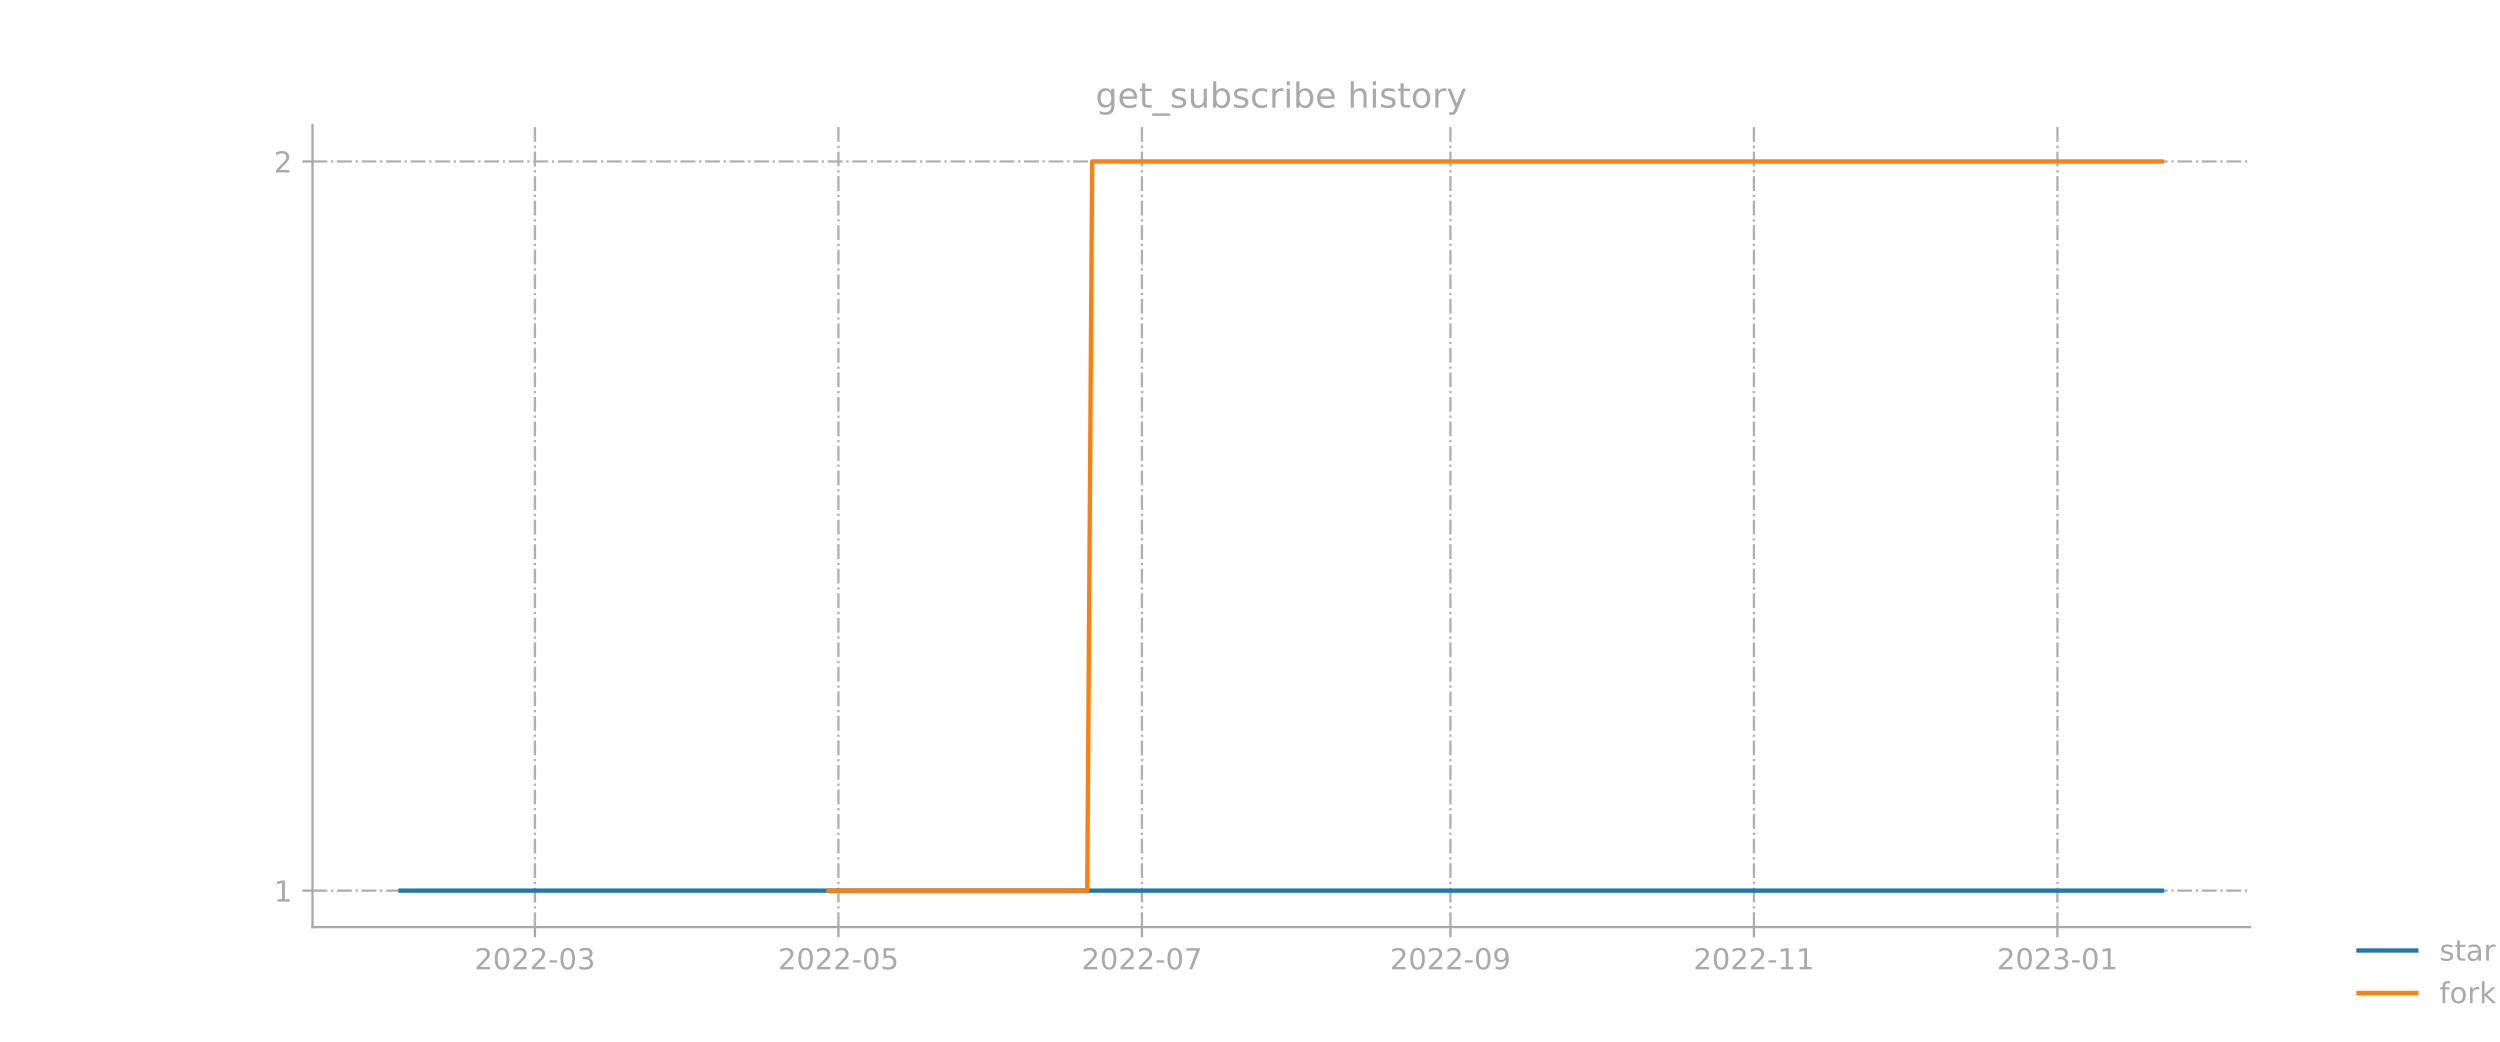
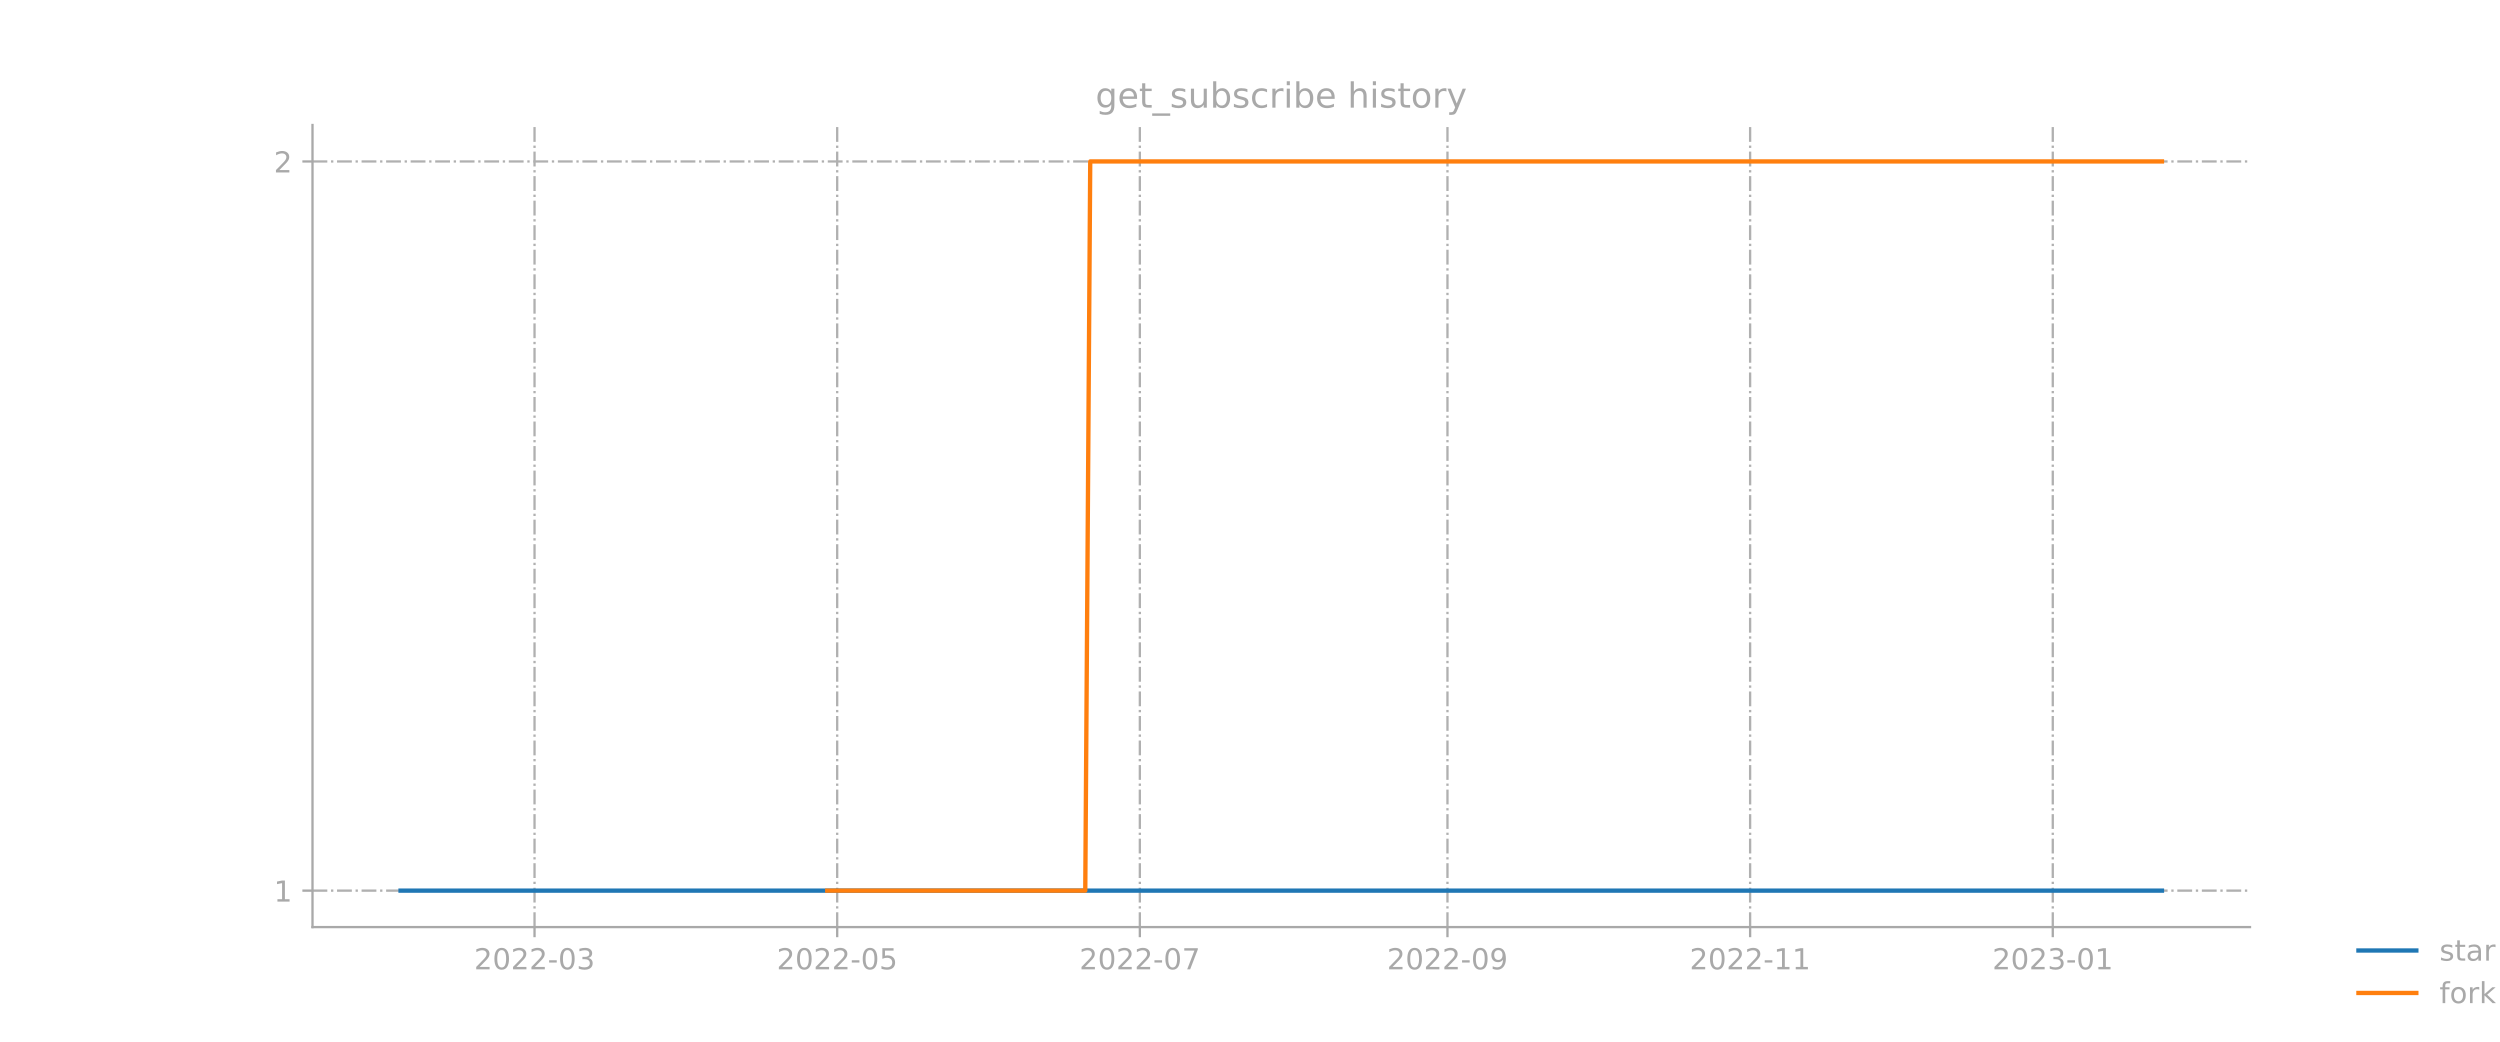
<svg xmlns="http://www.w3.org/2000/svg" xmlns:xlink="http://www.w3.org/1999/xlink" width="864pt" height="360pt" viewBox="0 0 864 360" version="1.1">
  <defs>
    <style type="text/css">*{stroke-linejoin: round; stroke-linecap: butt}</style>
  </defs>
  <g id="figure_1">
    <g id="patch_1">
      <path d="M 0 360  L 864 360  L 864 0  L 0 0  L 0 360  z " style="fill: none; opacity: 0" />
    </g>
    <g id="axes_1">
      <g id="patch_2">
        <path d="M 108 320.4  L 777.6 320.4  L 777.6 43.2  L 108 43.2  L 108 320.4  z " style="fill: none; opacity: 0" />
      </g>
      <g id="matplotlib.axis_1">
        <g id="xtick_1">
          <g id="line2d_1">
-             <path d="M 184.865 320.4  L 184.865 43.2  " clip-path="url(#p9f91801da7)" style="fill: none; stroke-dasharray: 5.12,1.28,0.8,1.28; stroke-dashoffset: 0; stroke: #b0b0b0; stroke-width: 0.8" />
+             <path d="M 184.734 320.4  L 184.734 43.2  " clip-path="url(#pbb47a7b272)" style="fill: none; stroke-dasharray: 5.12,1.28,0.8,1.28; stroke-dashoffset: 0; stroke: #b0b0b0; stroke-width: 0.8" />
          </g>
          <g id="line2d_2">
            <defs>
-               <path id="m556816fbb3" d="M 0 0  L 0 3.5  " style="stroke: #a9a9a9; stroke-width: 0.8" />
-             </defs>
-             <g>
-               <use xlink:href="#m556816fbb3" x="184.865" y="320.4" style="fill: #a9a9a9; stroke: #a9a9a9; stroke-width: 0.8" />
+               <path id="mcd0dfb5247" d="M 0 0  L 0 3.5  " style="stroke: #a9a9a9; stroke-width: 0.8" />
+             </defs>
+             <g>
+               <use xlink:href="#mcd0dfb5247" x="184.734" y="320.4" style="fill: #a9a9a9; stroke: #a9a9a9; stroke-width: 0.8" />
            </g>
          </g>
          <g id="text_1">
-             <g style="fill: #a9a9a9" transform="translate(163.9733 334.9984) scale(0.1 -0.1)">
+             <g style="fill: #a9a9a9" transform="translate(163.8425 334.9984) scale(0.1 -0.1)">
              <defs>
                <path id="DejaVuSans-32" d="M 1228 531  L 3431 531  L 3431 0  L 469 0  L 469 531  Q 828 903 1448 1529  Q 2069 2156 2228 2338  Q 2531 2678 2651 2914  Q 2772 3150 2772 3378  Q 2772 3750 2511 3984  Q 2250 4219 1831 4219  Q 1534 4219 1204 4116  Q 875 4013 500 3803  L 500 4441  Q 881 4594 1212 4672  Q 1544 4750 1819 4750  Q 2544 4750 2975 4387  Q 3406 4025 3406 3419  Q 3406 3131 3298 2873  Q 3191 2616 2906 2266  Q 2828 2175 2409 1742  Q 1991 1309 1228 531  z " transform="scale(0.015625)" />
                <path id="DejaVuSans-30" d="M 2034 4250  Q 1547 4250 1301 3770  Q 1056 3291 1056 2328  Q 1056 1369 1301 889  Q 1547 409 2034 409  Q 2525 409 2770 889  Q 3016 1369 3016 2328  Q 3016 3291 2770 3770  Q 2525 4250 2034 4250  z M 2034 4750  Q 2819 4750 3233 4129  Q 3647 3509 3647 2328  Q 3647 1150 3233 529  Q 2819 -91 2034 -91  Q 1250 -91 836 529  Q 422 1150 422 2328  Q 422 3509 836 4129  Q 1250 4750 2034 4750  z " transform="scale(0.015625)" />
                <path id="DejaVuSans-2d" d="M 313 2009  L 1997 2009  L 1997 1497  L 313 1497  L 313 2009  z " transform="scale(0.015625)" />
                <path id="DejaVuSans-33" d="M 2597 2516  Q 3050 2419 3304 2112  Q 3559 1806 3559 1356  Q 3559 666 3084 287  Q 2609 -91 1734 -91  Q 1441 -91 1130 -33  Q 819 25 488 141  L 488 750  Q 750 597 1062 519  Q 1375 441 1716 441  Q 2309 441 2620 675  Q 2931 909 2931 1356  Q 2931 1769 2642 2001  Q 2353 2234 1838 2234  L 1294 2234  L 1294 2753  L 1863 2753  Q 2328 2753 2575 2939  Q 2822 3125 2822 3475  Q 2822 3834 2567 4026  Q 2313 4219 1838 4219  Q 1578 4219 1281 4162  Q 984 4106 628 3988  L 628 4550  Q 988 4650 1302 4700  Q 1616 4750 1894 4750  Q 2613 4750 3031 4423  Q 3450 4097 3450 3541  Q 3450 3153 3228 2886  Q 3006 2619 2597 2516  z " transform="scale(0.015625)" />
              </defs>
              <use xlink:href="#DejaVuSans-32" />
              <use xlink:href="#DejaVuSans-30" x="63.623" />
              <use xlink:href="#DejaVuSans-32" x="127.246" />
              <use xlink:href="#DejaVuSans-32" x="190.869" />
              <use xlink:href="#DejaVuSans-2d" x="254.492" />
              <use xlink:href="#DejaVuSans-30" x="290.576" />
              <use xlink:href="#DejaVuSans-33" x="354.199" />
            </g>
          </g>
        </g>
        <g id="xtick_2">
          <g id="line2d_3">
-             <path d="M 289.758 320.4  L 289.758 43.2  " clip-path="url(#p9f91801da7)" style="fill: none; stroke-dasharray: 5.12,1.28,0.8,1.28; stroke-dashoffset: 0; stroke: #b0b0b0; stroke-width: 0.8" />
+             <path d="M 289.332 320.4  L 289.332 43.2  " clip-path="url(#pbb47a7b272)" style="fill: none; stroke-dasharray: 5.12,1.28,0.8,1.28; stroke-dashoffset: 0; stroke: #b0b0b0; stroke-width: 0.8" />
          </g>
          <g id="line2d_4">
            <g>
-               <use xlink:href="#m556816fbb3" x="289.758" y="320.4" style="fill: #a9a9a9; stroke: #a9a9a9; stroke-width: 0.8" />
+               <use xlink:href="#mcd0dfb5247" x="289.332" y="320.4" style="fill: #a9a9a9; stroke: #a9a9a9; stroke-width: 0.8" />
            </g>
          </g>
          <g id="text_2">
-             <g style="fill: #a9a9a9" transform="translate(268.867 334.9984) scale(0.1 -0.1)">
+             <g style="fill: #a9a9a9" transform="translate(268.4407 334.9984) scale(0.1 -0.1)">
              <defs>
                <path id="DejaVuSans-35" d="M 691 4666  L 3169 4666  L 3169 4134  L 1269 4134  L 1269 2991  Q 1406 3038 1543 3061  Q 1681 3084 1819 3084  Q 2600 3084 3056 2656  Q 3513 2228 3513 1497  Q 3513 744 3044 326  Q 2575 -91 1722 -91  Q 1428 -91 1123 -41  Q 819 9 494 109  L 494 744  Q 775 591 1075 516  Q 1375 441 1709 441  Q 2250 441 2565 725  Q 2881 1009 2881 1497  Q 2881 1984 2565 2268  Q 2250 2553 1709 2553  Q 1456 2553 1204 2497  Q 953 2441 691 2322  L 691 4666  z " transform="scale(0.015625)" />
              </defs>
              <use xlink:href="#DejaVuSans-32" />
              <use xlink:href="#DejaVuSans-30" x="63.623" />
              <use xlink:href="#DejaVuSans-32" x="127.246" />
              <use xlink:href="#DejaVuSans-32" x="190.869" />
              <use xlink:href="#DejaVuSans-2d" x="254.492" />
              <use xlink:href="#DejaVuSans-30" x="290.576" />
              <use xlink:href="#DejaVuSans-35" x="354.199" />
            </g>
          </g>
        </g>
        <g id="xtick_3">
          <g id="line2d_5">
-             <path d="M 394.652 320.4  L 394.652 43.2  " clip-path="url(#p9f91801da7)" style="fill: none; stroke-dasharray: 5.12,1.28,0.8,1.28; stroke-dashoffset: 0; stroke: #b0b0b0; stroke-width: 0.8" />
+             <path d="M 393.93 320.4  L 393.93 43.2  " clip-path="url(#pbb47a7b272)" style="fill: none; stroke-dasharray: 5.12,1.28,0.8,1.28; stroke-dashoffset: 0; stroke: #b0b0b0; stroke-width: 0.8" />
          </g>
          <g id="line2d_6">
            <g>
-               <use xlink:href="#m556816fbb3" x="394.652" y="320.4" style="fill: #a9a9a9; stroke: #a9a9a9; stroke-width: 0.8" />
+               <use xlink:href="#mcd0dfb5247" x="393.93" y="320.4" style="fill: #a9a9a9; stroke: #a9a9a9; stroke-width: 0.8" />
            </g>
          </g>
          <g id="text_3">
-             <g style="fill: #a9a9a9" transform="translate(373.7607 334.9984) scale(0.1 -0.1)">
+             <g style="fill: #a9a9a9" transform="translate(373.0389 334.9984) scale(0.1 -0.1)">
              <defs>
                <path id="DejaVuSans-37" d="M 525 4666  L 3525 4666  L 3525 4397  L 1831 0  L 1172 0  L 2766 4134  L 525 4134  L 525 4666  z " transform="scale(0.015625)" />
              </defs>
              <use xlink:href="#DejaVuSans-32" />
              <use xlink:href="#DejaVuSans-30" x="63.623" />
              <use xlink:href="#DejaVuSans-32" x="127.246" />
              <use xlink:href="#DejaVuSans-32" x="190.869" />
              <use xlink:href="#DejaVuSans-2d" x="254.492" />
              <use xlink:href="#DejaVuSans-30" x="290.576" />
              <use xlink:href="#DejaVuSans-37" x="354.199" />
            </g>
          </g>
        </g>
        <g id="xtick_4">
          <g id="line2d_7">
-             <path d="M 501.265 320.4  L 501.265 43.2  " clip-path="url(#p9f91801da7)" style="fill: none; stroke-dasharray: 5.12,1.28,0.8,1.28; stroke-dashoffset: 0; stroke: #b0b0b0; stroke-width: 0.8" />
+             <path d="M 500.243 320.4  L 500.243 43.2  " clip-path="url(#pbb47a7b272)" style="fill: none; stroke-dasharray: 5.12,1.28,0.8,1.28; stroke-dashoffset: 0; stroke: #b0b0b0; stroke-width: 0.8" />
          </g>
          <g id="line2d_8">
            <g>
-               <use xlink:href="#m556816fbb3" x="501.265" y="320.4" style="fill: #a9a9a9; stroke: #a9a9a9; stroke-width: 0.8" />
+               <use xlink:href="#mcd0dfb5247" x="500.243" y="320.4" style="fill: #a9a9a9; stroke: #a9a9a9; stroke-width: 0.8" />
            </g>
          </g>
          <g id="text_4">
-             <g style="fill: #a9a9a9" transform="translate(480.3739 334.9984) scale(0.1 -0.1)">
+             <g style="fill: #a9a9a9" transform="translate(479.3519 334.9984) scale(0.1 -0.1)">
              <defs>
                <path id="DejaVuSans-39" d="M 703 97  L 703 672  Q 941 559 1184 500  Q 1428 441 1663 441  Q 2288 441 2617 861  Q 2947 1281 2994 2138  Q 2813 1869 2534 1725  Q 2256 1581 1919 1581  Q 1219 1581 811 2004  Q 403 2428 403 3163  Q 403 3881 828 4315  Q 1253 4750 1959 4750  Q 2769 4750 3195 4129  Q 3622 3509 3622 2328  Q 3622 1225 3098 567  Q 2575 -91 1691 -91  Q 1453 -91 1209 -44  Q 966 3 703 97  z M 1959 2075  Q 2384 2075 2632 2365  Q 2881 2656 2881 3163  Q 2881 3666 2632 3958  Q 2384 4250 1959 4250  Q 1534 4250 1286 3958  Q 1038 3666 1038 3163  Q 1038 2656 1286 2365  Q 1534 2075 1959 2075  z " transform="scale(0.015625)" />
              </defs>
              <use xlink:href="#DejaVuSans-32" />
              <use xlink:href="#DejaVuSans-30" x="63.623" />
              <use xlink:href="#DejaVuSans-32" x="127.246" />
              <use xlink:href="#DejaVuSans-32" x="190.869" />
              <use xlink:href="#DejaVuSans-2d" x="254.492" />
              <use xlink:href="#DejaVuSans-30" x="290.576" />
              <use xlink:href="#DejaVuSans-39" x="354.199" />
            </g>
          </g>
        </g>
        <g id="xtick_5">
          <g id="line2d_9">
-             <path d="M 606.159 320.4  L 606.159 43.2  " clip-path="url(#p9f91801da7)" style="fill: none; stroke-dasharray: 5.12,1.28,0.8,1.28; stroke-dashoffset: 0; stroke: #b0b0b0; stroke-width: 0.8" />
+             <path d="M 604.841 320.4  L 604.841 43.2  " clip-path="url(#pbb47a7b272)" style="fill: none; stroke-dasharray: 5.12,1.28,0.8,1.28; stroke-dashoffset: 0; stroke: #b0b0b0; stroke-width: 0.8" />
          </g>
          <g id="line2d_10">
            <g>
-               <use xlink:href="#m556816fbb3" x="606.159" y="320.4" style="fill: #a9a9a9; stroke: #a9a9a9; stroke-width: 0.8" />
+               <use xlink:href="#mcd0dfb5247" x="604.841" y="320.4" style="fill: #a9a9a9; stroke: #a9a9a9; stroke-width: 0.8" />
            </g>
          </g>
          <g id="text_5">
-             <g style="fill: #a9a9a9" transform="translate(585.2676 334.9984) scale(0.1 -0.1)">
+             <g style="fill: #a9a9a9" transform="translate(583.9501 334.9984) scale(0.1 -0.1)">
              <defs>
                <path id="DejaVuSans-31" d="M 794 531  L 1825 531  L 1825 4091  L 703 3866  L 703 4441  L 1819 4666  L 2450 4666  L 2450 531  L 3481 531  L 3481 0  L 794 0  L 794 531  z " transform="scale(0.015625)" />
              </defs>
              <use xlink:href="#DejaVuSans-32" />
              <use xlink:href="#DejaVuSans-30" x="63.623" />
              <use xlink:href="#DejaVuSans-32" x="127.246" />
              <use xlink:href="#DejaVuSans-32" x="190.869" />
              <use xlink:href="#DejaVuSans-2d" x="254.492" />
              <use xlink:href="#DejaVuSans-31" x="290.576" />
              <use xlink:href="#DejaVuSans-31" x="354.199" />
            </g>
          </g>
        </g>
        <g id="xtick_6">
          <g id="line2d_11">
-             <path d="M 711.053 320.4  L 711.053 43.2  " clip-path="url(#p9f91801da7)" style="fill: none; stroke-dasharray: 5.12,1.28,0.8,1.28; stroke-dashoffset: 0; stroke: #b0b0b0; stroke-width: 0.8" />
+             <path d="M 709.44 320.4  L 709.44 43.2  " clip-path="url(#pbb47a7b272)" style="fill: none; stroke-dasharray: 5.12,1.28,0.8,1.28; stroke-dashoffset: 0; stroke: #b0b0b0; stroke-width: 0.8" />
          </g>
          <g id="line2d_12">
            <g>
-               <use xlink:href="#m556816fbb3" x="711.053" y="320.4" style="fill: #a9a9a9; stroke: #a9a9a9; stroke-width: 0.8" />
+               <use xlink:href="#mcd0dfb5247" x="709.44" y="320.4" style="fill: #a9a9a9; stroke: #a9a9a9; stroke-width: 0.8" />
            </g>
          </g>
          <g id="text_6">
-             <g style="fill: #a9a9a9" transform="translate(690.1613 334.9984) scale(0.1 -0.1)">
+             <g style="fill: #a9a9a9" transform="translate(688.5483 334.9984) scale(0.1 -0.1)">
              <use xlink:href="#DejaVuSans-32" />
              <use xlink:href="#DejaVuSans-30" x="63.623" />
              <use xlink:href="#DejaVuSans-32" x="127.246" />
              <use xlink:href="#DejaVuSans-33" x="190.869" />
              <use xlink:href="#DejaVuSans-2d" x="254.492" />
              <use xlink:href="#DejaVuSans-30" x="290.576" />
              <use xlink:href="#DejaVuSans-31" x="354.199" />
            </g>
          </g>
        </g>
      </g>
      <g id="matplotlib.axis_2">
        <g id="ytick_1">
          <g id="line2d_13">
-             <path d="M 108 307.8  L 777.6 307.8  " clip-path="url(#p9f91801da7)" style="fill: none; stroke-dasharray: 5.12,1.28,0.8,1.28; stroke-dashoffset: 0; stroke: #b0b0b0; stroke-width: 0.8" />
+             <path d="M 108 307.8  L 777.6 307.8  " clip-path="url(#pbb47a7b272)" style="fill: none; stroke-dasharray: 5.12,1.28,0.8,1.28; stroke-dashoffset: 0; stroke: #b0b0b0; stroke-width: 0.8" />
          </g>
          <g id="line2d_14">
            <defs>
-               <path id="mdabcc88300" d="M 0 0  L -3.5 0  " style="stroke: #a9a9a9; stroke-width: 0.8" />
-             </defs>
-             <g>
-               <use xlink:href="#mdabcc88300" x="108" y="307.8" style="fill: #a9a9a9; stroke: #a9a9a9; stroke-width: 0.8" />
+               <path id="m1a65969ad0" d="M 0 0  L -3.5 0  " style="stroke: #a9a9a9; stroke-width: 0.8" />
+             </defs>
+             <g>
+               <use xlink:href="#m1a65969ad0" x="108" y="307.8" style="fill: #a9a9a9; stroke: #a9a9a9; stroke-width: 0.8" />
            </g>
          </g>
          <g id="text_7">
            <g style="fill: #a9a9a9" transform="translate(94.6375 311.5992) scale(0.1 -0.1)">
              <use xlink:href="#DejaVuSans-31" />
            </g>
          </g>
        </g>
        <g id="ytick_2">
          <g id="line2d_15">
-             <path d="M 108 55.8  L 777.6 55.8  " clip-path="url(#p9f91801da7)" style="fill: none; stroke-dasharray: 5.12,1.28,0.8,1.28; stroke-dashoffset: 0; stroke: #b0b0b0; stroke-width: 0.8" />
+             <path d="M 108 55.8  L 777.6 55.8  " clip-path="url(#pbb47a7b272)" style="fill: none; stroke-dasharray: 5.12,1.28,0.8,1.28; stroke-dashoffset: 0; stroke: #b0b0b0; stroke-width: 0.8" />
          </g>
          <g id="line2d_16">
            <g>
-               <use xlink:href="#mdabcc88300" x="108" y="55.8" style="fill: #a9a9a9; stroke: #a9a9a9; stroke-width: 0.8" />
+               <use xlink:href="#m1a65969ad0" x="108" y="55.8" style="fill: #a9a9a9; stroke: #a9a9a9; stroke-width: 0.8" />
            </g>
          </g>
          <g id="text_8">
            <g style="fill: #a9a9a9" transform="translate(94.6375 59.59922) scale(0.1 -0.1)">
              <use xlink:href="#DejaVuSans-32" />
            </g>
          </g>
        </g>
      </g>
      <g id="line2d_17">
-         <path d="M 138.436 307.8  L 747.164 307.8  L 747.164 307.8  " clip-path="url(#p9f91801da7)" style="fill: none; stroke: #1f77b4; stroke-width: 1.5; stroke-linecap: square" />
+         <path d="M 138.436 307.8  L 747.164 307.8  L 747.164 307.8  " clip-path="url(#pbb47a7b272)" style="fill: none; stroke: #1f77b4; stroke-width: 1.5; stroke-linecap: square" />
      </g>
      <g id="line2d_18">
-         <path d="M 286.319 307.8  L 375.737 307.8  L 377.456 55.8  L 747.164 55.8  L 747.164 55.8  " clip-path="url(#p9f91801da7)" style="fill: none; stroke: #ff7f0e; stroke-width: 1.5; stroke-linecap: square" />
+         <path d="M 285.903 307.8  L 375.068 307.8  L 376.783 55.8  L 747.164 55.8  L 747.164 55.8  " clip-path="url(#pbb47a7b272)" style="fill: none; stroke: #ff7f0e; stroke-width: 1.5; stroke-linecap: square" />
      </g>
      <g id="patch_3">
        <path d="M 108 320.4  L 108 43.2  " style="fill: none; stroke: #a9a9a9; stroke-width: 0.8; stroke-linejoin: miter; stroke-linecap: square" />
      </g>
      <g id="patch_4">
        <path d="M 777.6 320.4  L 777.6 43.2  " style="fill: none" />
      </g>
      <g id="patch_5">
        <path d="M 108 320.4  L 777.6 320.4  " style="fill: none; stroke: #a9a9a9; stroke-width: 0.8; stroke-linejoin: miter; stroke-linecap: square" />
      </g>
      <g id="patch_6">
        <path d="M 108 43.2  L 777.6 43.2  " style="fill: none" />
      </g>
      <g id="text_9">
        <g style="fill: #a9a9a9" transform="translate(378.6075 37.2) scale(0.12 -0.12)">
          <defs>
            <path id="DejaVuSans-67" d="M 2906 1791  Q 2906 2416 2648 2759  Q 2391 3103 1925 3103  Q 1463 3103 1205 2759  Q 947 2416 947 1791  Q 947 1169 1205 825  Q 1463 481 1925 481  Q 2391 481 2648 825  Q 2906 1169 2906 1791  z M 3481 434  Q 3481 -459 3084 -895  Q 2688 -1331 1869 -1331  Q 1566 -1331 1297 -1286  Q 1028 -1241 775 -1147  L 775 -588  Q 1028 -725 1275 -790  Q 1522 -856 1778 -856  Q 2344 -856 2625 -561  Q 2906 -266 2906 331  L 2906 616  Q 2728 306 2450 153  Q 2172 0 1784 0  Q 1141 0 747 490  Q 353 981 353 1791  Q 353 2603 747 3093  Q 1141 3584 1784 3584  Q 2172 3584 2450 3431  Q 2728 3278 2906 2969  L 2906 3500  L 3481 3500  L 3481 434  z " transform="scale(0.015625)" />
            <path id="DejaVuSans-65" d="M 3597 1894  L 3597 1613  L 953 1613  Q 991 1019 1311 708  Q 1631 397 2203 397  Q 2534 397 2845 478  Q 3156 559 3463 722  L 3463 178  Q 3153 47 2828 -22  Q 2503 -91 2169 -91  Q 1331 -91 842 396  Q 353 884 353 1716  Q 353 2575 817 3079  Q 1281 3584 2069 3584  Q 2775 3584 3186 3129  Q 3597 2675 3597 1894  z M 3022 2063  Q 3016 2534 2758 2815  Q 2500 3097 2075 3097  Q 1594 3097 1305 2825  Q 1016 2553 972 2059  L 3022 2063  z " transform="scale(0.015625)" />
            <path id="DejaVuSans-74" d="M 1172 4494  L 1172 3500  L 2356 3500  L 2356 3053  L 1172 3053  L 1172 1153  Q 1172 725 1289 603  Q 1406 481 1766 481  L 2356 481  L 2356 0  L 1766 0  Q 1100 0 847 248  Q 594 497 594 1153  L 594 3053  L 172 3053  L 172 3500  L 594 3500  L 594 4494  L 1172 4494  z " transform="scale(0.015625)" />
            <path id="DejaVuSans-5f" d="M 3263 -1063  L 3263 -1509  L -63 -1509  L -63 -1063  L 3263 -1063  z " transform="scale(0.015625)" />
            <path id="DejaVuSans-73" d="M 2834 3397  L 2834 2853  Q 2591 2978 2328 3040  Q 2066 3103 1784 3103  Q 1356 3103 1142 2972  Q 928 2841 928 2578  Q 928 2378 1081 2264  Q 1234 2150 1697 2047  L 1894 2003  Q 2506 1872 2764 1633  Q 3022 1394 3022 966  Q 3022 478 2636 193  Q 2250 -91 1575 -91  Q 1294 -91 989 -36  Q 684 19 347 128  L 347 722  Q 666 556 975 473  Q 1284 391 1588 391  Q 1994 391 2212 530  Q 2431 669 2431 922  Q 2431 1156 2273 1281  Q 2116 1406 1581 1522  L 1381 1569  Q 847 1681 609 1914  Q 372 2147 372 2553  Q 372 3047 722 3315  Q 1072 3584 1716 3584  Q 2034 3584 2315 3537  Q 2597 3491 2834 3397  z " transform="scale(0.015625)" />
            <path id="DejaVuSans-75" d="M 544 1381  L 544 3500  L 1119 3500  L 1119 1403  Q 1119 906 1312 657  Q 1506 409 1894 409  Q 2359 409 2629 706  Q 2900 1003 2900 1516  L 2900 3500  L 3475 3500  L 3475 0  L 2900 0  L 2900 538  Q 2691 219 2414 64  Q 2138 -91 1772 -91  Q 1169 -91 856 284  Q 544 659 544 1381  z M 1991 3584  L 1991 3584  z " transform="scale(0.015625)" />
            <path id="DejaVuSans-62" d="M 3116 1747  Q 3116 2381 2855 2742  Q 2594 3103 2138 3103  Q 1681 3103 1420 2742  Q 1159 2381 1159 1747  Q 1159 1113 1420 752  Q 1681 391 2138 391  Q 2594 391 2855 752  Q 3116 1113 3116 1747  z M 1159 2969  Q 1341 3281 1617 3432  Q 1894 3584 2278 3584  Q 2916 3584 3314 3078  Q 3713 2572 3713 1747  Q 3713 922 3314 415  Q 2916 -91 2278 -91  Q 1894 -91 1617 61  Q 1341 213 1159 525  L 1159 0  L 581 0  L 581 4863  L 1159 4863  L 1159 2969  z " transform="scale(0.015625)" />
            <path id="DejaVuSans-63" d="M 3122 3366  L 3122 2828  Q 2878 2963 2633 3030  Q 2388 3097 2138 3097  Q 1578 3097 1268 2742  Q 959 2388 959 1747  Q 959 1106 1268 751  Q 1578 397 2138 397  Q 2388 397 2633 464  Q 2878 531 3122 666  L 3122 134  Q 2881 22 2623 -34  Q 2366 -91 2075 -91  Q 1284 -91 818 406  Q 353 903 353 1747  Q 353 2603 823 3093  Q 1294 3584 2113 3584  Q 2378 3584 2631 3529  Q 2884 3475 3122 3366  z " transform="scale(0.015625)" />
            <path id="DejaVuSans-72" d="M 2631 2963  Q 2534 3019 2420 3045  Q 2306 3072 2169 3072  Q 1681 3072 1420 2755  Q 1159 2438 1159 1844  L 1159 0  L 581 0  L 581 3500  L 1159 3500  L 1159 2956  Q 1341 3275 1631 3429  Q 1922 3584 2338 3584  Q 2397 3584 2469 3576  Q 2541 3569 2628 3553  L 2631 2963  z " transform="scale(0.015625)" />
            <path id="DejaVuSans-69" d="M 603 3500  L 1178 3500  L 1178 0  L 603 0  L 603 3500  z M 603 4863  L 1178 4863  L 1178 4134  L 603 4134  L 603 4863  z " transform="scale(0.015625)" />
            <path id="DejaVuSans-20" transform="scale(0.015625)" />
            <path id="DejaVuSans-68" d="M 3513 2113  L 3513 0  L 2938 0  L 2938 2094  Q 2938 2591 2744 2837  Q 2550 3084 2163 3084  Q 1697 3084 1428 2787  Q 1159 2491 1159 1978  L 1159 0  L 581 0  L 581 4863  L 1159 4863  L 1159 2956  Q 1366 3272 1645 3428  Q 1925 3584 2291 3584  Q 2894 3584 3203 3211  Q 3513 2838 3513 2113  z " transform="scale(0.015625)" />
            <path id="DejaVuSans-6f" d="M 1959 3097  Q 1497 3097 1228 2736  Q 959 2375 959 1747  Q 959 1119 1226 758  Q 1494 397 1959 397  Q 2419 397 2687 759  Q 2956 1122 2956 1747  Q 2956 2369 2687 2733  Q 2419 3097 1959 3097  z M 1959 3584  Q 2709 3584 3137 3096  Q 3566 2609 3566 1747  Q 3566 888 3137 398  Q 2709 -91 1959 -91  Q 1206 -91 779 398  Q 353 888 353 1747  Q 353 2609 779 3096  Q 1206 3584 1959 3584  z " transform="scale(0.015625)" />
            <path id="DejaVuSans-79" d="M 2059 -325  Q 1816 -950 1584 -1140  Q 1353 -1331 966 -1331  L 506 -1331  L 506 -850  L 844 -850  Q 1081 -850 1212 -737  Q 1344 -625 1503 -206  L 1606 56  L 191 3500  L 800 3500  L 1894 763  L 2988 3500  L 3597 3500  L 2059 -325  z " transform="scale(0.015625)" />
          </defs>
          <use xlink:href="#DejaVuSans-67" />
          <use xlink:href="#DejaVuSans-65" x="63.477" />
          <use xlink:href="#DejaVuSans-74" x="125" />
          <use xlink:href="#DejaVuSans-5f" x="164.209" />
          <use xlink:href="#DejaVuSans-73" x="214.209" />
          <use xlink:href="#DejaVuSans-75" x="266.309" />
          <use xlink:href="#DejaVuSans-62" x="329.688" />
          <use xlink:href="#DejaVuSans-73" x="393.164" />
          <use xlink:href="#DejaVuSans-63" x="445.264" />
          <use xlink:href="#DejaVuSans-72" x="500.244" />
          <use xlink:href="#DejaVuSans-69" x="541.357" />
          <use xlink:href="#DejaVuSans-62" x="569.141" />
          <use xlink:href="#DejaVuSans-65" x="632.617" />
          <use xlink:href="#DejaVuSans-20" x="694.141" />
          <use xlink:href="#DejaVuSans-68" x="725.928" />
          <use xlink:href="#DejaVuSans-69" x="789.307" />
          <use xlink:href="#DejaVuSans-73" x="817.09" />
          <use xlink:href="#DejaVuSans-74" x="869.189" />
          <use xlink:href="#DejaVuSans-6f" x="908.398" />
          <use xlink:href="#DejaVuSans-72" x="969.58" />
          <use xlink:href="#DejaVuSans-79" x="1010.693" />
        </g>
      </g>
      <g id="legend_1">
        <g id="line2d_19">
          <path d="M 815.08 328.498  L 825.08 328.498  L 835.08 328.498  " style="fill: none; stroke: #1f77b4; stroke-width: 1.5; stroke-linecap: square" />
        </g>
        <g id="text_10">
          <g style="fill: #a9a9a9" transform="translate(843.08 331.9984) scale(0.1 -0.1)">
            <defs>
              <path id="DejaVuSans-61" d="M 2194 1759  Q 1497 1759 1228 1600  Q 959 1441 959 1056  Q 959 750 1161 570  Q 1363 391 1709 391  Q 2188 391 2477 730  Q 2766 1069 2766 1631  L 2766 1759  L 2194 1759  z M 3341 1997  L 3341 0  L 2766 0  L 2766 531  Q 2569 213 2275 61  Q 1981 -91 1556 -91  Q 1019 -91 701 211  Q 384 513 384 1019  Q 384 1609 779 1909  Q 1175 2209 1959 2209  L 2766 2209  L 2766 2266  Q 2766 2663 2505 2880  Q 2244 3097 1772 3097  Q 1472 3097 1187 3025  Q 903 2953 641 2809  L 641 3341  Q 956 3463 1253 3523  Q 1550 3584 1831 3584  Q 2591 3584 2966 3190  Q 3341 2797 3341 1997  z " transform="scale(0.015625)" />
            </defs>
            <use xlink:href="#DejaVuSans-73" />
            <use xlink:href="#DejaVuSans-74" x="52.1" />
            <use xlink:href="#DejaVuSans-61" x="91.309" />
            <use xlink:href="#DejaVuSans-72" x="152.588" />
          </g>
        </g>
        <g id="line2d_20">
          <path d="M 815.08 343.177  L 825.08 343.177  L 835.08 343.177  " style="fill: none; stroke: #ff7f0e; stroke-width: 1.5; stroke-linecap: square" />
        </g>
        <g id="text_11">
          <g style="fill: #a9a9a9" transform="translate(843.08 346.6766) scale(0.1 -0.1)">
            <defs>
              <path id="DejaVuSans-66" d="M 2375 4863  L 2375 4384  L 1825 4384  Q 1516 4384 1395 4259  Q 1275 4134 1275 3809  L 1275 3500  L 2222 3500  L 2222 3053  L 1275 3053  L 1275 0  L 697 0  L 697 3053  L 147 3053  L 147 3500  L 697 3500  L 697 3744  Q 697 4328 969 4595  Q 1241 4863 1831 4863  L 2375 4863  z " transform="scale(0.015625)" />
              <path id="DejaVuSans-6b" d="M 581 4863  L 1159 4863  L 1159 1991  L 2875 3500  L 3609 3500  L 1753 1863  L 3688 0  L 2938 0  L 1159 1709  L 1159 0  L 581 0  L 581 4863  z " transform="scale(0.015625)" />
            </defs>
            <use xlink:href="#DejaVuSans-66" />
            <use xlink:href="#DejaVuSans-6f" x="35.205" />
            <use xlink:href="#DejaVuSans-72" x="96.387" />
            <use xlink:href="#DejaVuSans-6b" x="137.5" />
          </g>
        </g>
      </g>
    </g>
  </g>
  <defs>
-     <clipPath id="p9f91801da7">
+     <clipPath id="pbb47a7b272">
      <rect x="108" y="43.2" width="669.6" height="277.2" />
    </clipPath>
  </defs>
</svg>
